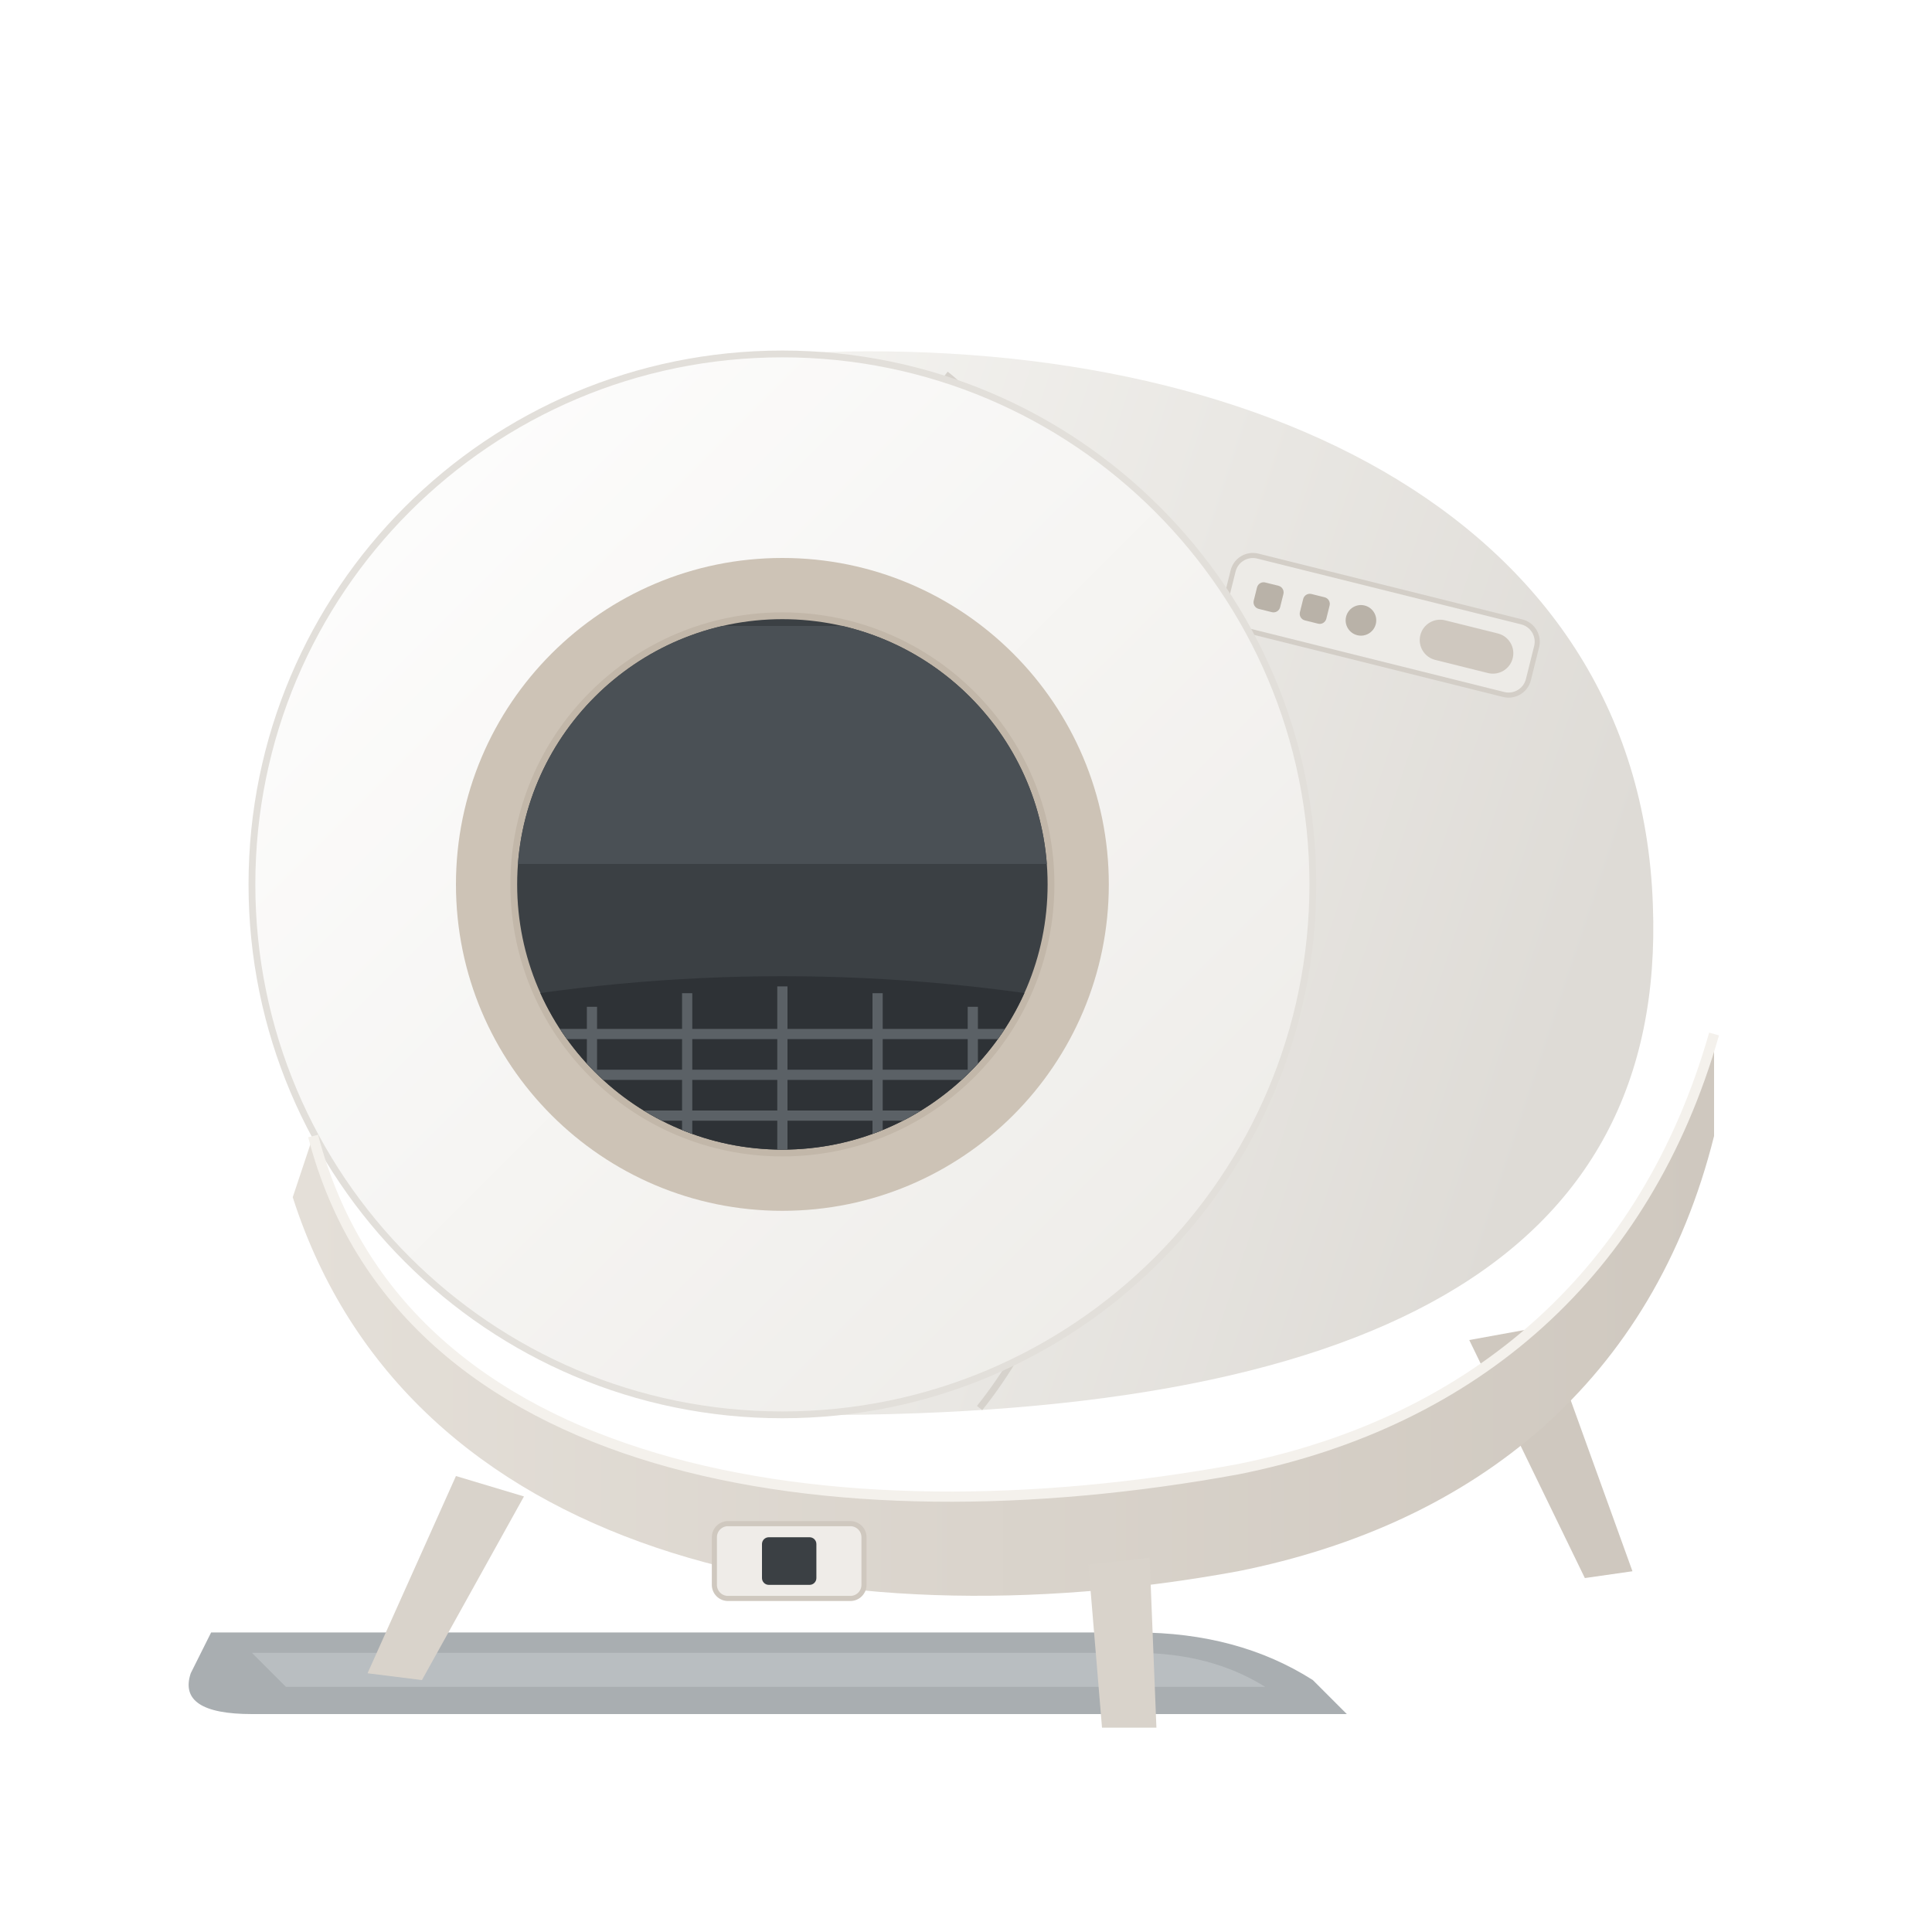
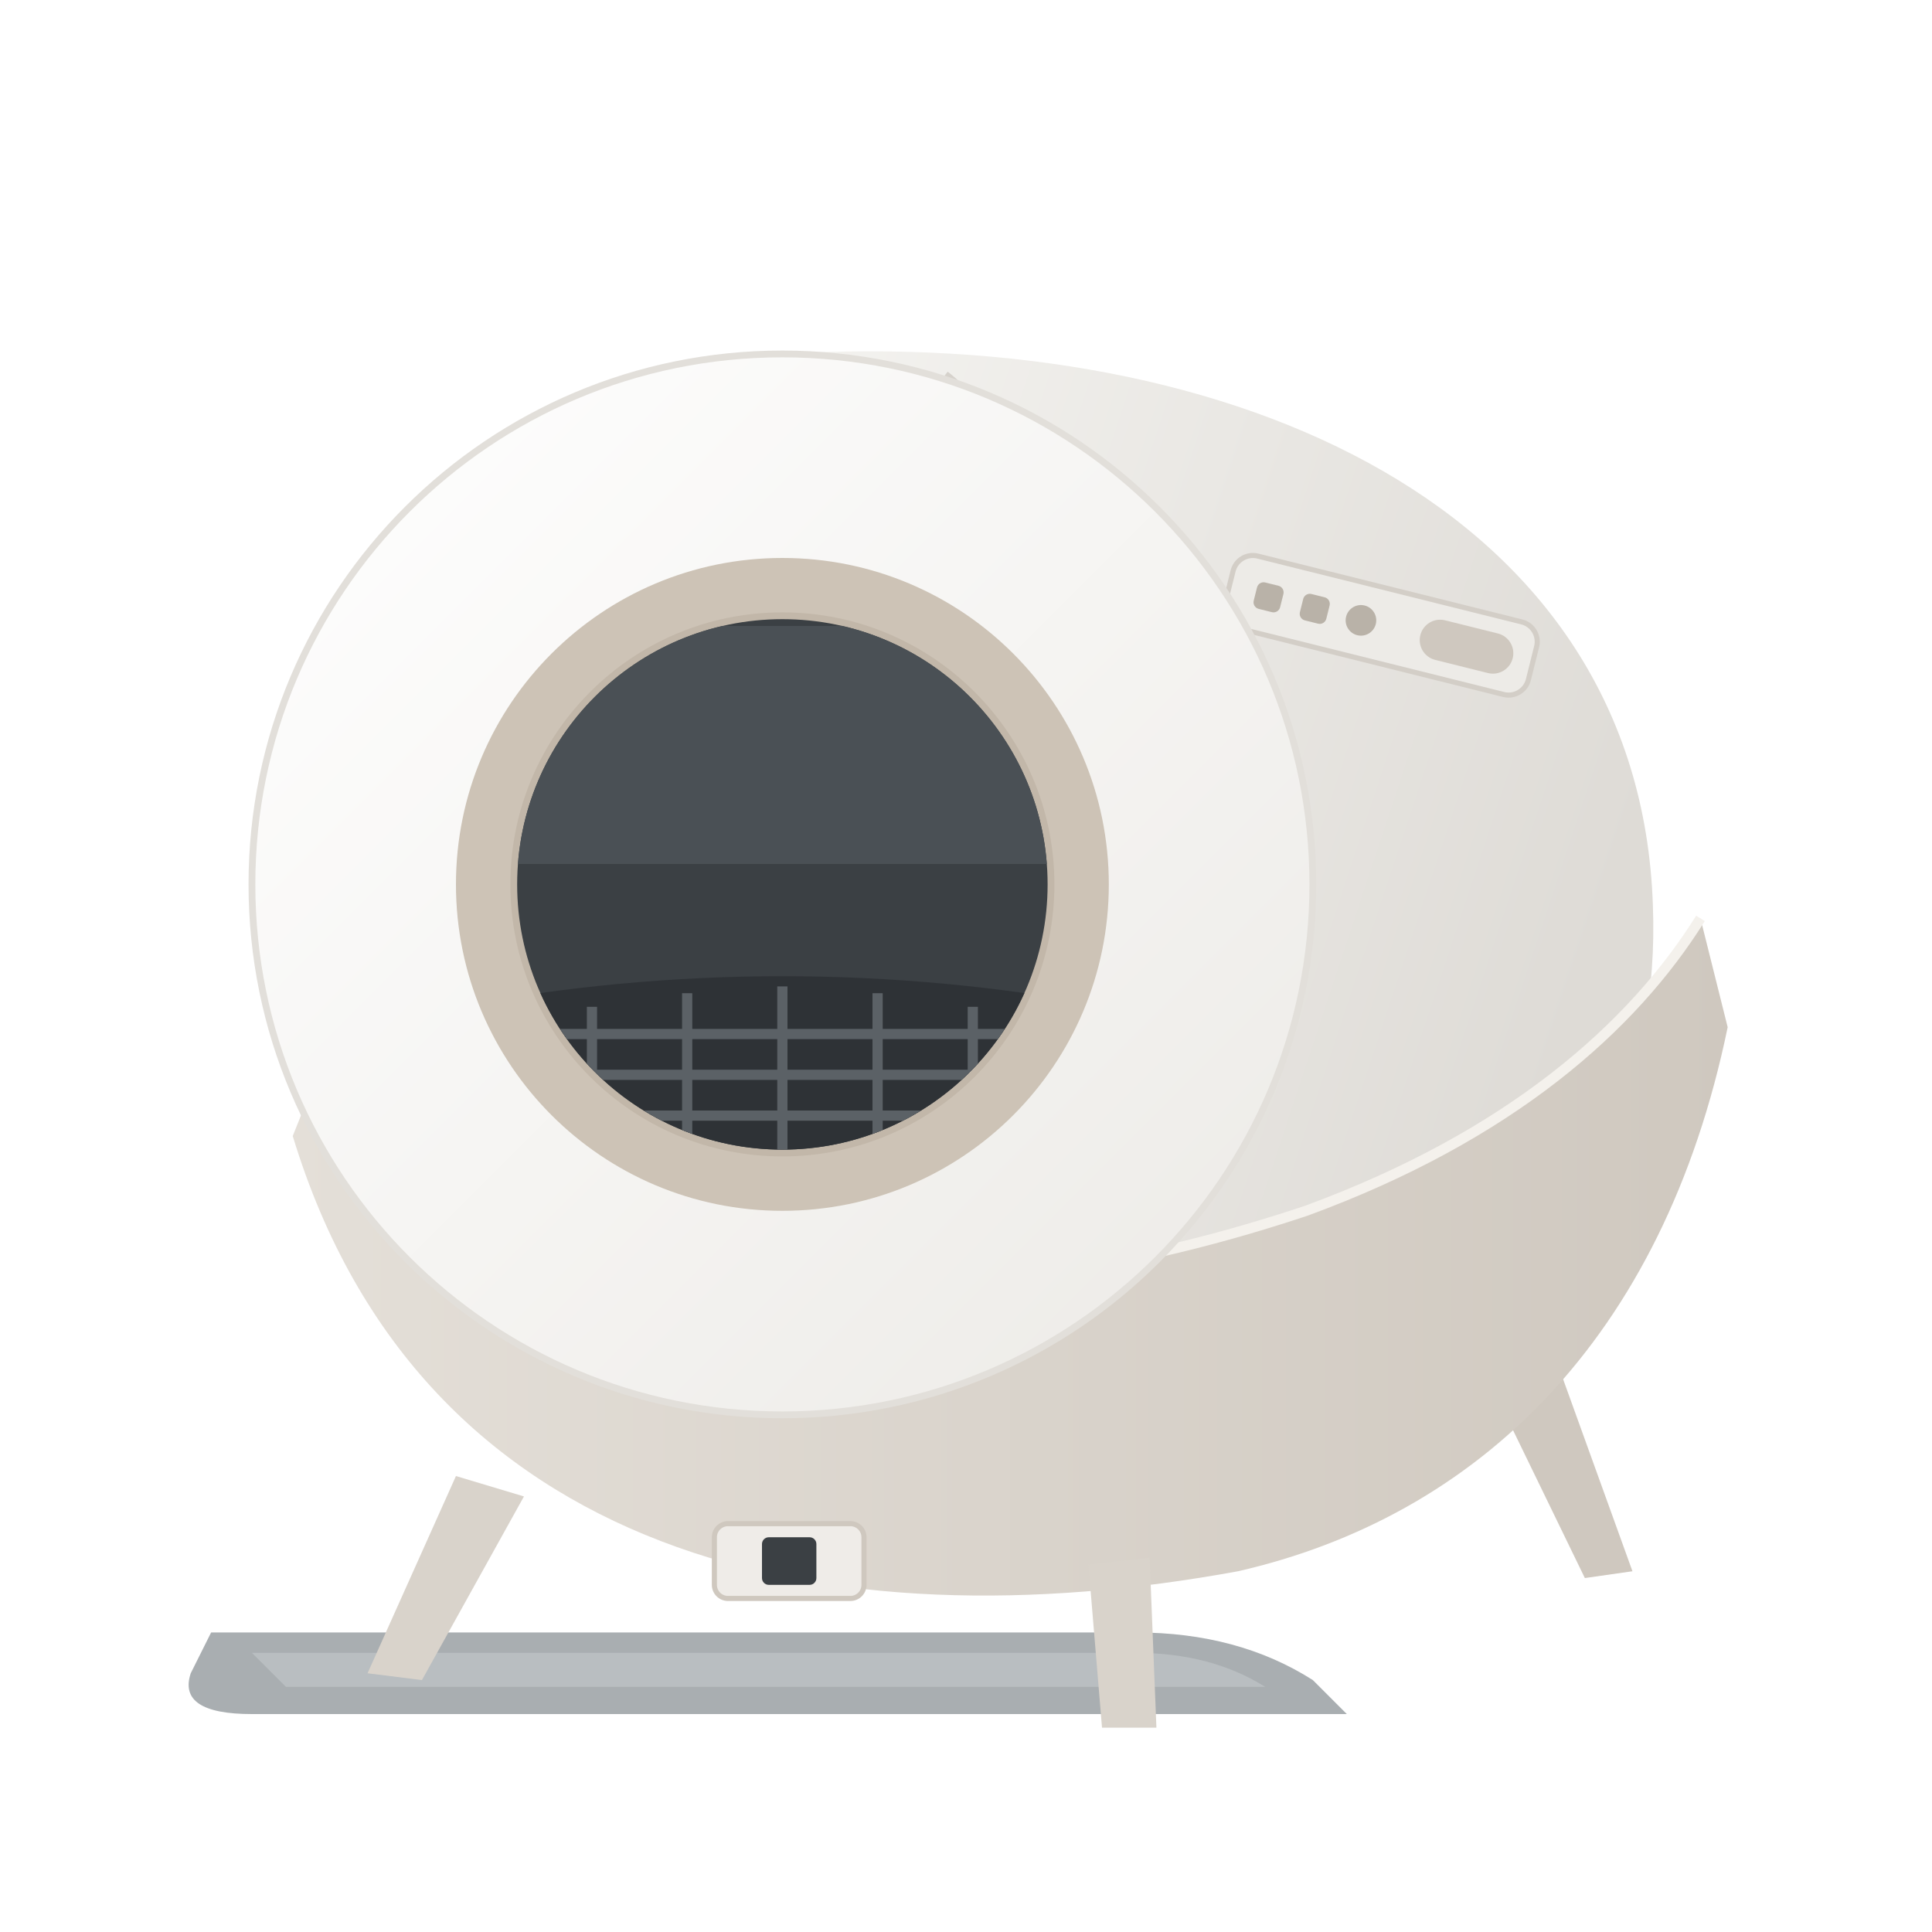
<svg xmlns="http://www.w3.org/2000/svg" viewBox="0 0 500 500">
  <defs>
    <linearGradient id="lb-body" x1="0" y1="0" x2="1" y2="0.4">
      <stop offset="0" stop-color="#F4F3F0" />
      <stop offset="1" stop-color="#DEDBD6" />
    </linearGradient>
    <linearGradient id="lb-front" x1="0" y1="0" x2="1" y2="1">
      <stop offset="0" stop-color="#FFFFFF" />
      <stop offset="1" stop-color="#ECEAE6" />
    </linearGradient>
    <linearGradient id="lb-cradle" x1="0" y1="0" x2="1" y2="0">
      <stop offset="0" stop-color="#E4DFD8" />
      <stop offset="1" stop-color="#CFC8BF" />
    </linearGradient>
    <clipPath id="lb-door">
      <circle cx="196" cy="226" r="78" />
    </clipPath>
  </defs>
  <rect width="500" height="500" fill="#FFFFFF" />
  <g transform="translate(30 30) scale(0.88)">
    <path d="M28 446 L300 446 Q330 446 352 460 L362 470 L40 470 Q18 470 22 458 Z" fill="#A9AEB1" />
    <path d="M40 452 L300 452 Q322 452 338 462 L50 462 Z" fill="#B9BEC1" />
    <path d="M398 360 L432 430 L446 428 L420 356 Z" fill="#CFC8BF" />
    <path d="M196 70 C 330 62 448 116 452 232 C 456 336 370 384 196 382 Z" fill="url(#lb-body)" />
    <path d="M244 76 C 300 120 318 300 254 380" fill="none" stroke="#D6D2CC" stroke-width="2" />
    <g transform="translate(330 128) rotate(14)">
      <rect x="0" y="0" width="92" height="22" rx="6" fill="#EDEBE7" stroke="#D3CEC7" stroke-width="1.5" />
      <rect x="8" y="7" width="8" height="8" rx="2" fill="#B9B2A8" />
      <rect x="22" y="7" width="8" height="8" rx="2" fill="#B9B2A8" />
      <circle cx="40" cy="11" r="4.5" fill="#B9B2A8" />
      <rect x="58" y="5" width="28" height="12" rx="6" fill="#CFC8BF" />
    </g>
+     <path d="M60 280 C 150 360 260 352 350 322 C 410 300 446 268 466 236 L 474 268 C 455 360 400 412 330 428 C 210 450 90 425 52 300 Z" fill="url(#lb-cradle)" />
+     <path d="M60 280 C 150 360 260 352 350 322 C 410 300 446 268 466 236" fill="none" stroke="#F4F1EC" stroke-width="3" />
    <circle cx="196" cy="226" r="156" fill="url(#lb-front)" stroke="#E2DFDA" stroke-width="2" />
    <circle cx="196" cy="226" r="96" fill="#CDC3B6" />
    <circle cx="196" cy="226" r="80" fill="#C2B7A9" />
    <circle cx="196" cy="226" r="78" fill="#3B4044" />
    <g clip-path="url(#lb-door)">
      <rect x="110" y="150" width="172" height="70" fill="#4A5055" />
      <path d="M100 262 Q196 244 292 262 L292 320 L100 320 Z" fill="#2E3236" />
      <g stroke="#5B6166" stroke-width="3">
        <path d="M110 270 L282 270" />
        <path d="M110 282 L282 282" />
        <path d="M110 294 L282 294" />
        <path d="M140 262 L140 310" />
        <path d="M168 258 L168 310" />
        <path d="M196 256 L196 310" />
        <path d="M224 258 L224 310" />
        <path d="M252 262 L252 310" />
      </g>
    </g>
-     <path d="M58 300 C 84 400 210 420 330 398 C 400 384 450 340 470 270 L 470 300 C 452 372 400 414 330 428 C 210 450 86 424 52 318 Z" fill="url(#lb-cradle)" />
-     <path d="M58 300 C 84 400 210 420 330 398 C 400 384 450 340 470 270" fill="none" stroke="#F4F1EC" stroke-width="3" />
    <rect x="176" y="414" width="44" height="22" rx="4" fill="#EFECE8" stroke="#CFC8BF" stroke-width="1.5" />
    <rect x="190" y="418" width="16" height="14" rx="2" fill="#3B4044" />
    <path d="M100 400 L74 458 L90 460 L120 406 Z" fill="#D9D3CB" />
    <path d="M286 426 L290 474 L306 474 L304 424 Z" fill="#D9D3CB" />
  </g>
</svg>
